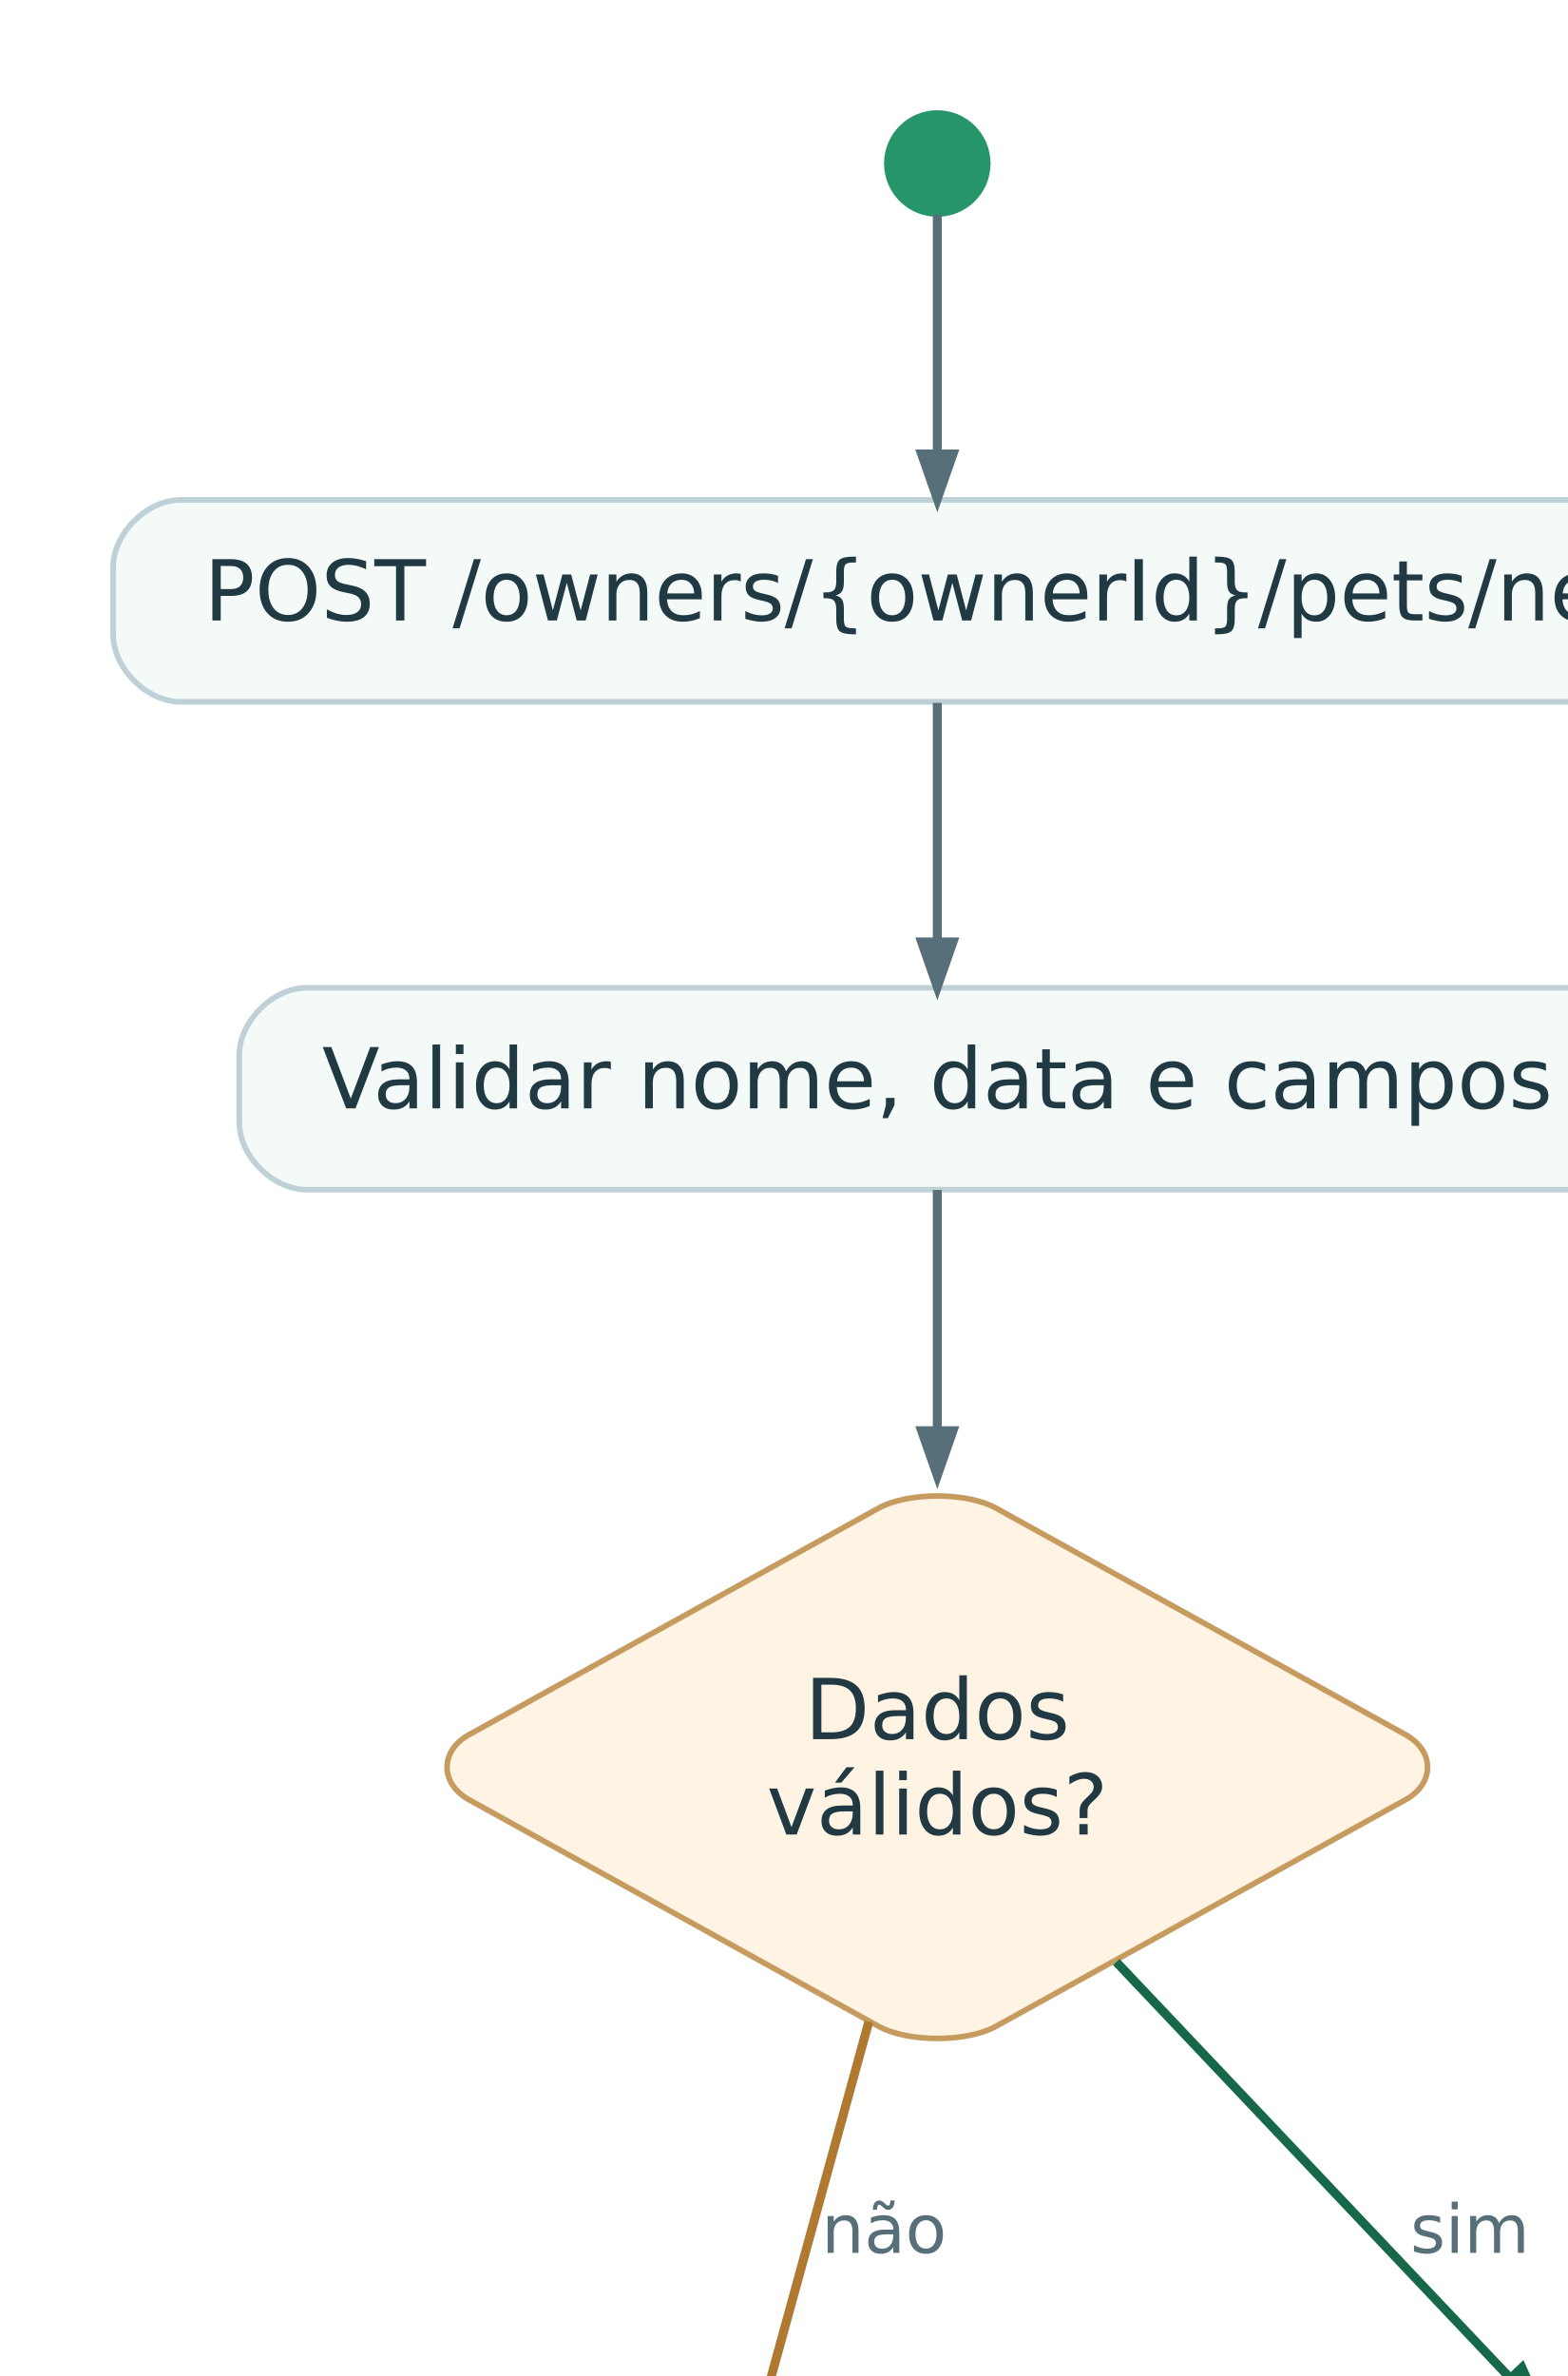
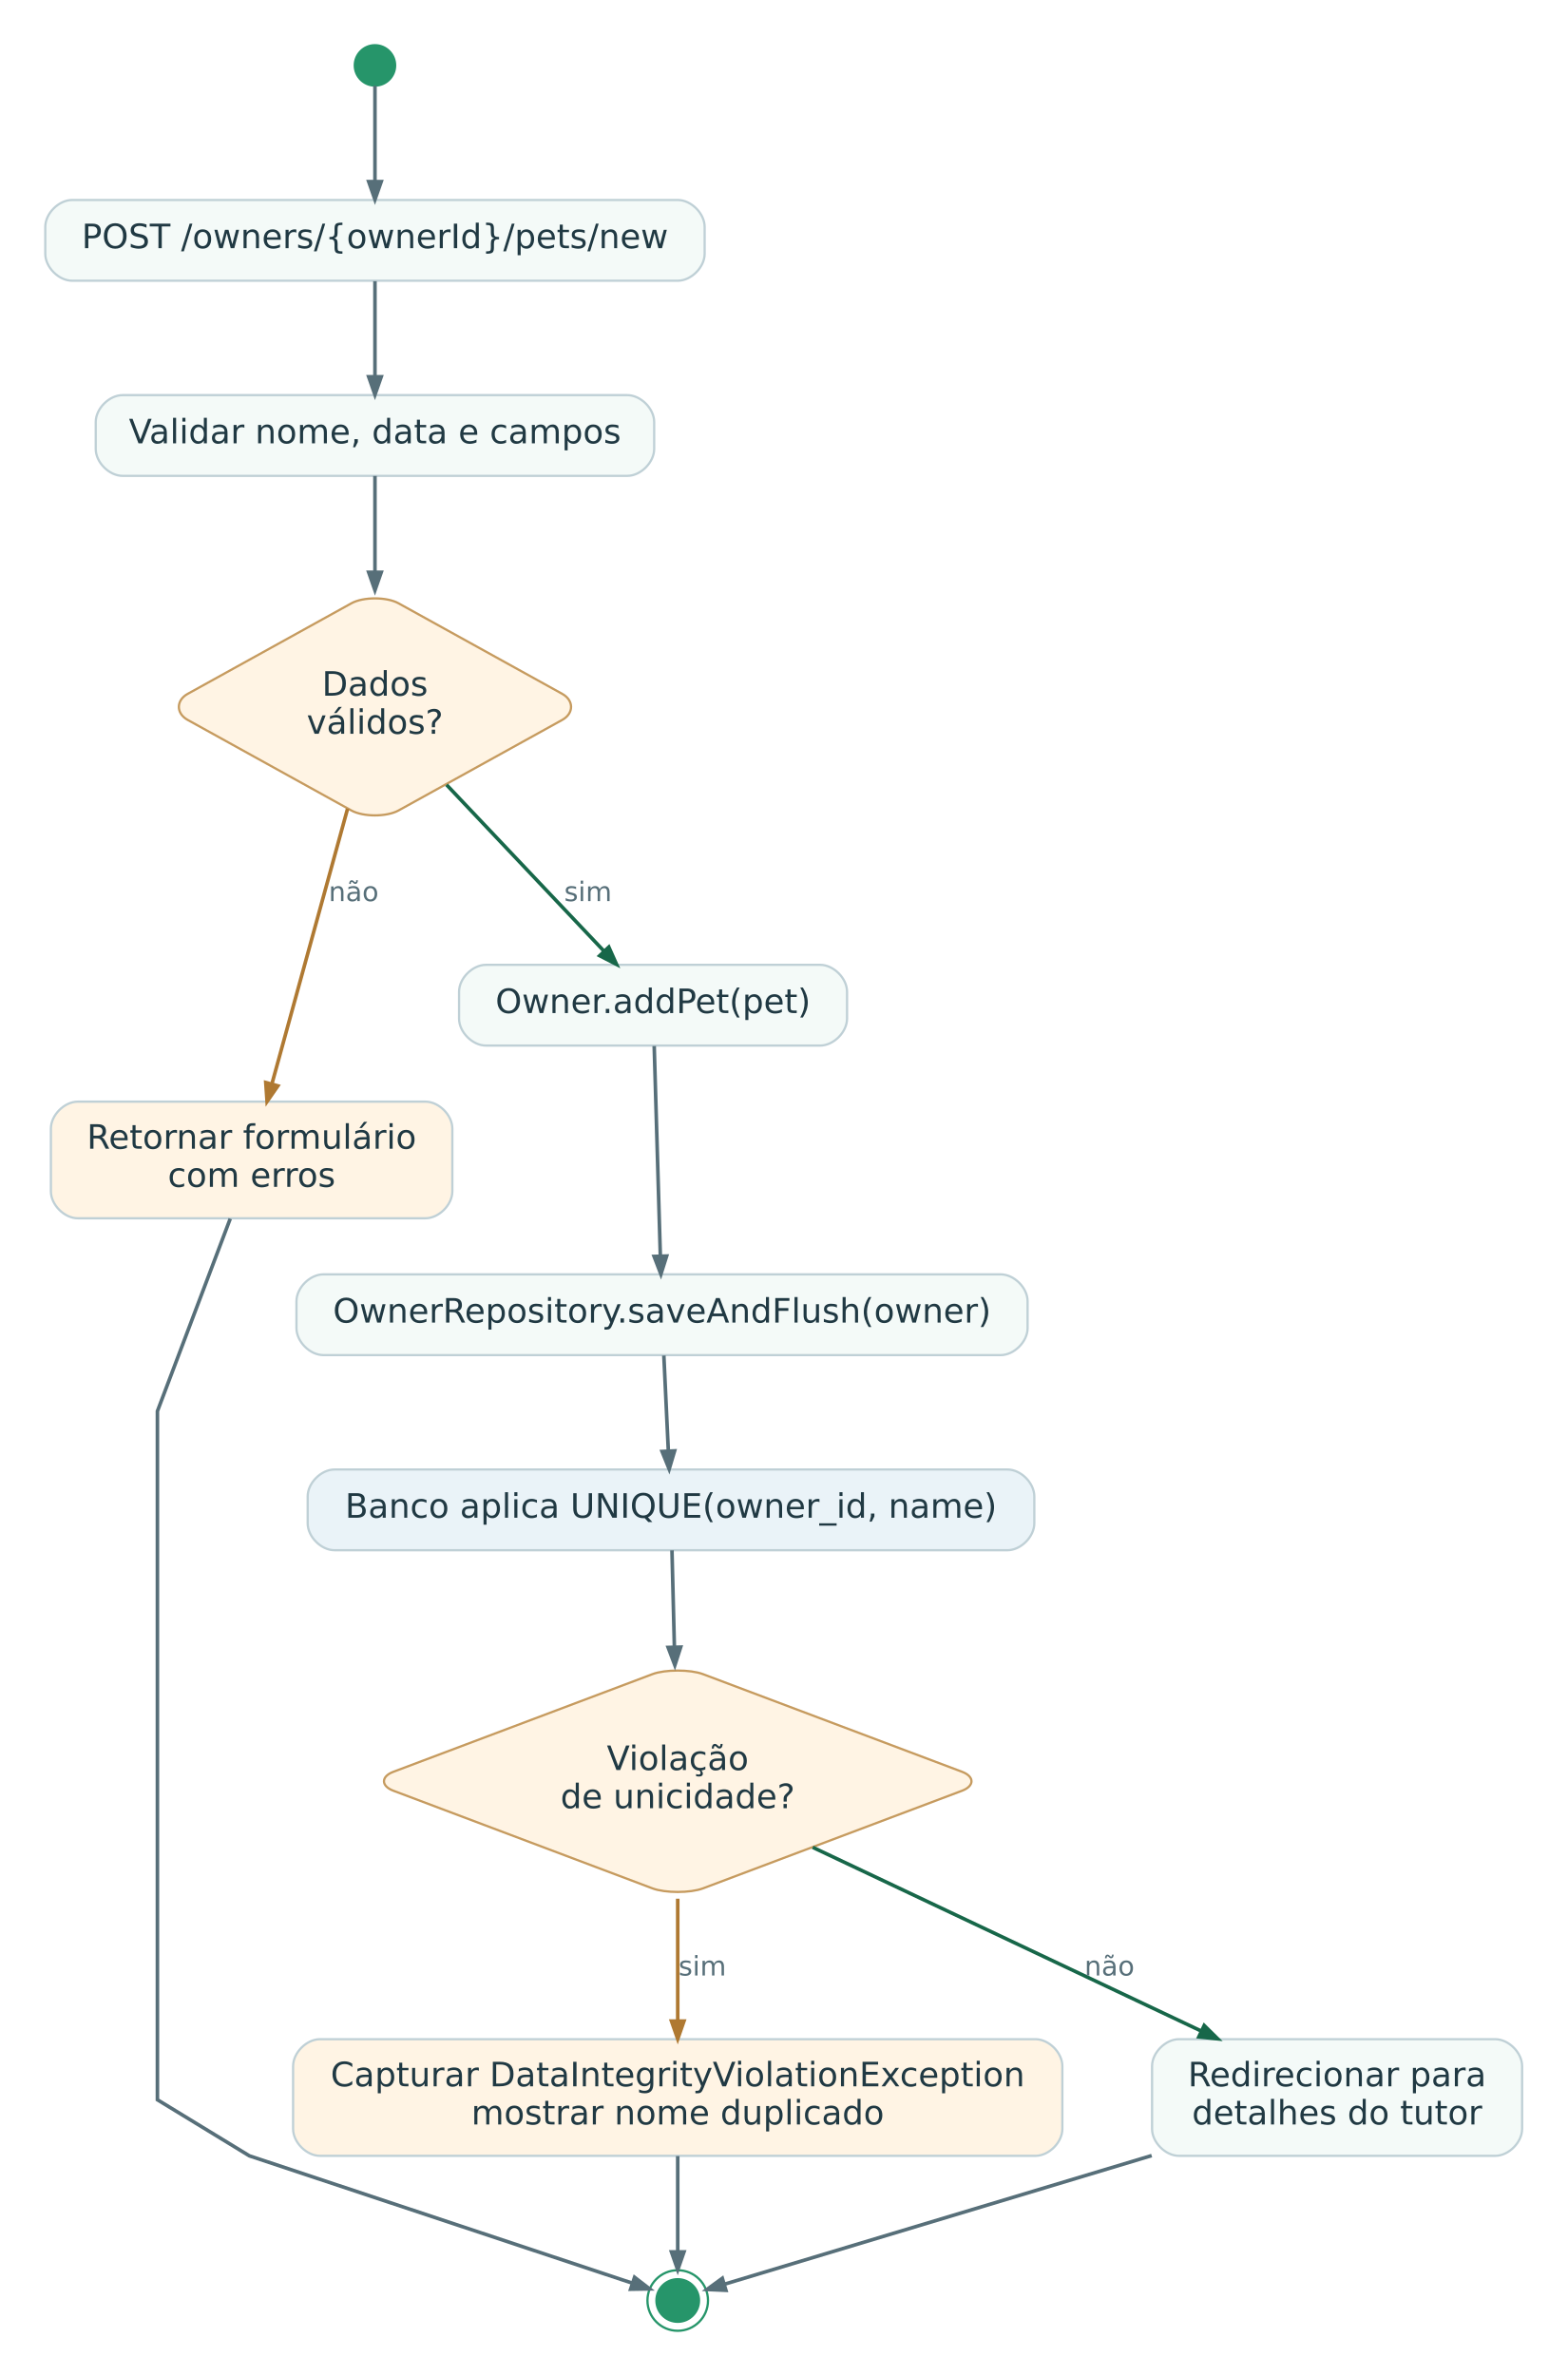
- <svg xmlns="http://www.w3.org/2000/svg" width="1747pt" height="2648pt" viewBox="0.00 0.00 698.82 1059.32">
+ <svg xmlns="http://www.w3.org/2000/svg" width="1747pt" height="2648pt" viewBox="0.00 0.00 1747.05 2648.30">
  <g id="graph0" class="graph" transform="scale(2.5 2.5) rotate(0) translate(20.16 1039.16)">
    <g id="node1" class="node">
      <ellipse fill="#26956a" stroke="#26956a" cx="147" cy="-1010" rx="9" ry="9" />
    </g>
    <g id="node2" class="node">
      <path fill="#f4faf8" stroke="#bfd0d6" d="M282,-950C282,-950 12,-950 12,-950 6,-950 0,-944 0,-938 0,-938 0,-926 0,-926 0,-920 6,-914 12,-914 12,-914 282,-914 282,-914 288,-914 294,-920 294,-926 294,-926 294,-938 294,-938 294,-944 288,-950 282,-950" />
-       <text text-anchor="middle" x="147" y="-928.5" font-family="DejaVu Sans" font-size="15.00" fill="#203943">POST /owners/{ownerId}/pets/new</text>
+       <text text-anchor="middle" x="147" y="-928.5" font-family="DejaVu Sans, Verdana, sans-serif" font-size="15.00" fill="#203943">POST /owners/{ownerId}/pets/new</text>
    </g>
    <g id="edge1" class="edge">
      <path fill="none" stroke="#576f79" stroke-width="1.6" d="M147,-1000.87C147,-990.82 147,-973.23 147,-958.48" />
      <polygon fill="#576f79" stroke="#576f79" stroke-width="1.6" points="149.8,-958.2 147,-950.2 144.2,-958.2 149.8,-958.2" />
    </g>
    <g id="node3" class="node">
      <path fill="#f4faf8" stroke="#bfd0d6" d="M259.5,-863C259.5,-863 34.5,-863 34.5,-863 28.5,-863 22.5,-857 22.5,-851 22.5,-851 22.5,-839 22.5,-839 22.5,-833 28.5,-827 34.5,-827 34.5,-827 259.5,-827 259.5,-827 265.5,-827 271.5,-833 271.5,-839 271.5,-839 271.5,-851 271.5,-851 271.5,-857 265.5,-863 259.5,-863" />
-       <text text-anchor="middle" x="147" y="-841.5" font-family="DejaVu Sans" font-size="15.00" fill="#203943">Validar nome, data e campos</text>
+       <text text-anchor="middle" x="147" y="-841.5" font-family="DejaVu Sans, Verdana, sans-serif" font-size="15.00" fill="#203943">Validar nome, data e campos</text>
    </g>
    <g id="edge2" class="edge">
      <path fill="none" stroke="#576f79" stroke-width="1.6" d="M147,-913.8C147,-901.59 147,-884.99 147,-871.28" />
      <polygon fill="#576f79" stroke="#576f79" stroke-width="1.6" points="149.8,-871.18 147,-863.18 144.2,-871.18 149.8,-871.18" />
    </g>
    <g id="node4" class="node">
      <path fill="#fff4e4" stroke="#c69b5f" d="M136.5,-770.19C136.5,-770.19 63.5,-729.81 63.5,-729.81 58.25,-726.9 58.25,-721.1 63.5,-718.19 63.5,-718.19 136.5,-677.81 136.5,-677.81 141.75,-674.9 152.25,-674.9 157.5,-677.81 157.5,-677.81 230.5,-718.19 230.5,-718.19 235.75,-721.1 235.75,-726.9 230.5,-729.81 230.5,-729.81 157.5,-770.19 157.5,-770.19 152.25,-773.1 141.75,-773.1 136.5,-770.19" />
-       <text text-anchor="middle" x="147" y="-729" font-family="DejaVu Sans" font-size="15.00" fill="#203943">Dados</text>
-       <text text-anchor="middle" x="147" y="-712" font-family="DejaVu Sans" font-size="15.00" fill="#203943">válidos?</text>
+       <text text-anchor="middle" x="147" y="-729" font-family="DejaVu Sans, Verdana, sans-serif" font-size="15.00" fill="#203943">Dados</text>
+       <text text-anchor="middle" x="147" y="-712" font-family="DejaVu Sans, Verdana, sans-serif" font-size="15.00" fill="#203943">válidos?</text>
    </g>
    <g id="edge3" class="edge">
      <path fill="none" stroke="#576f79" stroke-width="1.6" d="M147,-826.95C147,-815.57 147,-799.86 147,-784.18" />
      <polygon fill="#576f79" stroke="#576f79" stroke-width="1.6" points="149.8,-784.01 147,-776.01 144.2,-784.01 149.8,-784.01" />
    </g>
    <g id="node5" class="node">
      <path fill="#fff4e4" stroke="#bfd0d6" d="M169.5,-548C169.5,-548 14.5,-548 14.5,-548 8.5,-548 2.5,-542 2.5,-536 2.5,-536 2.5,-508 2.5,-508 2.5,-502 8.5,-496 14.5,-496 14.5,-496 169.5,-496 169.5,-496 175.5,-496 181.5,-502 181.5,-508 181.5,-508 181.5,-536 181.5,-536 181.5,-542 175.5,-548 169.5,-548" />
-       <text text-anchor="middle" x="92" y="-527" font-family="DejaVu Sans" font-size="15.00" fill="#203943">Retornar formulário</text>
-       <text text-anchor="middle" x="92" y="-510" font-family="DejaVu Sans" font-size="15.00" fill="#203943">com erros</text>
+       <text text-anchor="middle" x="92" y="-527" font-family="DejaVu Sans, Verdana, sans-serif" font-size="15.00" fill="#203943">Retornar formulário</text>
+       <text text-anchor="middle" x="92" y="-510" font-family="DejaVu Sans, Verdana, sans-serif" font-size="15.00" fill="#203943">com erros</text>
    </g>
    <g id="edge4" class="edge">
      <path fill="none" stroke="#af7932" stroke-width="1.6" d="M134.79,-678.61C124.61,-641.59 110.33,-589.65 101.12,-556.16" />
      <polygon fill="#af7932" stroke="#af7932" stroke-width="1.6" points="103.71,-555.03 98.89,-548.06 98.31,-556.52 103.71,-555.03" />
-       <text text-anchor="middle" x="137.5" y="-637.4" font-family="DejaVu Sans" font-size="12.00" fill="#576f79">não</text>
+       <text text-anchor="middle" x="137.5" y="-637.4" font-family="DejaVu Sans, Verdana, sans-serif" font-size="12.00" fill="#576f79">não</text>
    </g>
    <g id="node6" class="node">
      <path fill="#f4faf8" stroke="#bfd0d6" d="M345.5,-609C345.5,-609 196.5,-609 196.5,-609 190.5,-609 184.5,-603 184.5,-597 184.5,-597 184.5,-585 184.5,-585 184.5,-579 190.5,-573 196.5,-573 196.5,-573 345.5,-573 345.5,-573 351.5,-573 357.5,-579 357.5,-585 357.5,-585 357.5,-597 357.5,-597 357.5,-603 351.5,-609 345.5,-609" />
-       <text text-anchor="middle" x="271" y="-587.5" font-family="DejaVu Sans" font-size="15.00" fill="#203943">Owner.addPet(pet)</text>
+       <text text-anchor="middle" x="271" y="-587.5" font-family="DejaVu Sans, Verdana, sans-serif" font-size="15.00" fill="#203943">Owner.addPet(pet)</text>
    </g>
    <g id="edge5" class="edge">
      <path fill="none" stroke="#176749" stroke-width="1.6" d="M178.93,-689.26C200.91,-666.04 229.55,-635.79 249,-615.24" />
      <polygon fill="#176749" stroke="#176749" stroke-width="1.6" points="251.27,-616.92 254.73,-609.19 247.2,-613.07 251.27,-616.92" />
-       <text text-anchor="middle" x="242" y="-637.4" font-family="DejaVu Sans" font-size="12.00" fill="#576f79">sim</text>
+       <text text-anchor="middle" x="242" y="-637.4" font-family="DejaVu Sans, Verdana, sans-serif" font-size="12.00" fill="#576f79">sim</text>
    </g>
    <g id="node12" class="node">
      <ellipse fill="#26956a" stroke="#26956a" cx="282" cy="-13.5" rx="9.5" ry="9.5" />
      <ellipse fill="none" stroke="#26956a" cx="282" cy="-13.5" rx="13.5" ry="13.5" />
    </g>
    <g id="edge11" class="edge">
      <path fill="none" stroke="#576f79" stroke-width="1.6" d="M82.47,-495.81C70.08,-463.06 50,-410 50,-410 50,-410 50,-410 50,-103 50,-103 91,-78 91,-78 91,-78 212.51,-37.6 261.7,-21.25" />
      <polygon fill="#576f79" stroke="#576f79" stroke-width="1.6" points="262.76,-23.85 269.47,-18.67 260.99,-18.53 262.76,-23.85" />
    </g>
    <g id="node7" class="node">
      <path fill="#f4faf8" stroke="#bfd0d6" d="M426,-471C426,-471 124,-471 124,-471 118,-471 112,-465 112,-459 112,-459 112,-447 112,-447 112,-441 118,-435 124,-435 124,-435 426,-435 426,-435 432,-435 438,-441 438,-447 438,-447 438,-459 438,-459 438,-465 432,-471 426,-471" />
-       <text text-anchor="middle" x="275" y="-449.5" font-family="DejaVu Sans" font-size="15.00" fill="#203943">OwnerRepository.saveAndFlush(owner)</text>
+       <text text-anchor="middle" x="275" y="-449.5" font-family="DejaVu Sans, Verdana, sans-serif" font-size="15.00" fill="#203943">OwnerRepository.saveAndFlush(owner)</text>
    </g>
    <g id="edge6" class="edge">
      <path fill="none" stroke="#576f79" stroke-width="1.6" d="M271.51,-572.78C272.2,-549.17 273.45,-506.6 274.25,-479.35" />
      <polygon fill="#576f79" stroke="#576f79" stroke-width="1.6" points="277.06,-479.16 274.5,-471.08 271.46,-479 277.06,-479.16" />
    </g>
    <g id="node8" class="node">
      <path fill="#eaf3f8" stroke="#bfd0d6" d="M429,-384C429,-384 129,-384 129,-384 123,-384 117,-378 117,-372 117,-372 117,-360 117,-360 117,-354 123,-348 129,-348 129,-348 429,-348 429,-348 435,-348 441,-354 441,-360 441,-360 441,-372 441,-372 441,-378 435,-384 429,-384" />
-       <text text-anchor="middle" x="279" y="-362.5" font-family="DejaVu Sans" font-size="15.00" fill="#203943">Banco aplica UNIQUE(owner_id, name)</text>
+       <text text-anchor="middle" x="279" y="-362.5" font-family="DejaVu Sans, Verdana, sans-serif" font-size="15.00" fill="#203943">Banco aplica UNIQUE(owner_id, name)</text>
    </g>
    <g id="edge7" class="edge">
      <path fill="none" stroke="#576f79" stroke-width="1.6" d="M275.81,-434.8C276.38,-422.59 277.17,-405.99 277.81,-392.28" />
      <polygon fill="#576f79" stroke="#576f79" stroke-width="1.6" points="280.61,-392.3 278.19,-384.18 275.02,-392.03 280.61,-392.3" />
    </g>
    <g id="node9" class="node">
      <path fill="#fff4e4" stroke="#c69b5f" d="M270.77,-292.77C270.77,-292.77 155.23,-249.23 155.23,-249.23 149.61,-247.12 149.61,-242.88 155.23,-240.77 155.23,-240.77 270.77,-197.23 270.77,-197.23 276.39,-195.12 287.61,-195.12 293.23,-197.23 293.23,-197.23 408.77,-240.77 408.77,-240.77 414.39,-242.88 414.39,-247.12 408.77,-249.23 408.77,-249.23 293.23,-292.77 293.23,-292.77 287.61,-294.88 276.39,-294.88 270.77,-292.77" />
-       <text text-anchor="middle" x="282" y="-250" font-family="DejaVu Sans" font-size="15.00" fill="#203943">Violação</text>
-       <text text-anchor="middle" x="282" y="-233" font-family="DejaVu Sans" font-size="15.00" fill="#203943">de unicidade?</text>
+       <text text-anchor="middle" x="282" y="-250" font-family="DejaVu Sans, Verdana, sans-serif" font-size="15.00" fill="#203943">Violação</text>
+       <text text-anchor="middle" x="282" y="-233" font-family="DejaVu Sans, Verdana, sans-serif" font-size="15.00" fill="#203943">de unicidade?</text>
    </g>
    <g id="edge8" class="edge">
      <path fill="none" stroke="#576f79" stroke-width="1.6" d="M279.43,-347.95C279.72,-336.51 280.12,-320.71 280.51,-304.95" />
      <polygon fill="#576f79" stroke="#576f79" stroke-width="1.6" points="283.32,-304.81 280.72,-296.74 277.72,-304.67 283.32,-304.81" />
    </g>
    <g id="node10" class="node">
      <path fill="#fff4e4" stroke="#bfd0d6" d="M441.5,-130C441.5,-130 122.5,-130 122.5,-130 116.5,-130 110.5,-124 110.5,-118 110.5,-118 110.5,-90 110.5,-90 110.5,-84 116.5,-78 122.5,-78 122.5,-78 441.5,-78 441.5,-78 447.5,-78 453.5,-84 453.5,-90 453.5,-90 453.5,-118 453.5,-118 453.5,-124 447.5,-130 441.5,-130" />
-       <text text-anchor="middle" x="282" y="-109" font-family="DejaVu Sans" font-size="15.00" fill="#203943">Capturar DataIntegrityViolationException</text>
-       <text text-anchor="middle" x="282" y="-92" font-family="DejaVu Sans" font-size="15.00" fill="#203943">mostrar nome duplicado</text>
+       <text text-anchor="middle" x="282" y="-109" font-family="DejaVu Sans, Verdana, sans-serif" font-size="15.00" fill="#203943">Capturar DataIntegrityViolationException</text>
+       <text text-anchor="middle" x="282" y="-92" font-family="DejaVu Sans, Verdana, sans-serif" font-size="15.00" fill="#203943">mostrar nome duplicado</text>
    </g>
    <g id="edge9" class="edge">
      <path fill="none" stroke="#af7932" stroke-width="1.6" d="M282,-192.64C282,-174.46 282,-154.5 282,-138.23" />
      <polygon fill="#af7932" stroke="#af7932" stroke-width="1.6" points="284.8,-138.09 282,-130.09 279.2,-138.09 284.8,-138.09" />
-       <text text-anchor="middle" x="293" y="-158.4" font-family="DejaVu Sans" font-size="12.00" fill="#576f79">sim</text>
+       <text text-anchor="middle" x="293" y="-158.4" font-family="DejaVu Sans, Verdana, sans-serif" font-size="12.00" fill="#576f79">sim</text>
    </g>
    <g id="node11" class="node">
      <path fill="#f4faf8" stroke="#bfd0d6" d="M646.5,-130C646.5,-130 505.5,-130 505.5,-130 499.5,-130 493.5,-124 493.5,-118 493.5,-118 493.5,-90 493.5,-90 493.5,-84 499.5,-78 505.5,-78 505.5,-78 646.5,-78 646.5,-78 652.5,-78 658.5,-84 658.5,-90 658.5,-90 658.5,-118 658.5,-118 658.5,-124 652.5,-130 646.5,-130" />
-       <text text-anchor="middle" x="576" y="-109" font-family="DejaVu Sans" font-size="15.00" fill="#203943">Redirecionar para</text>
-       <text text-anchor="middle" x="576" y="-92" font-family="DejaVu Sans" font-size="15.00" fill="#203943">detalhes do tutor</text>
+       <text text-anchor="middle" x="576" y="-109" font-family="DejaVu Sans, Verdana, sans-serif" font-size="15.00" fill="#203943">Redirecionar para</text>
+       <text text-anchor="middle" x="576" y="-92" font-family="DejaVu Sans, Verdana, sans-serif" font-size="15.00" fill="#203943">detalhes do tutor</text>
    </g>
    <g id="edge10" class="edge">
      <path fill="none" stroke="#176749" stroke-width="1.6" d="M342.2,-215.54C392.8,-191.61 464.78,-157.59 515.47,-133.62" />
      <polygon fill="#176749" stroke="#176749" stroke-width="1.6" points="516.75,-136.11 522.79,-130.16 514.36,-131.05 516.75,-136.11" />
-       <text text-anchor="middle" x="474.5" y="-158.4" font-family="DejaVu Sans" font-size="12.00" fill="#576f79">não</text>
+       <text text-anchor="middle" x="474.5" y="-158.4" font-family="DejaVu Sans, Verdana, sans-serif" font-size="12.00" fill="#576f79">não</text>
    </g>
    <g id="edge12" class="edge">
      <path fill="none" stroke="#576f79" stroke-width="1.6" d="M282,-77.88C282,-64.42 282,-48.05 282,-35.32" />
      <polygon fill="#576f79" stroke="#576f79" stroke-width="1.6" points="284.8,-35.16 282,-27.16 279.2,-35.16 284.8,-35.16" />
    </g>
    <g id="edge13" class="edge">
      <path fill="none" stroke="#576f79" stroke-width="1.6" d="M493.32,-78.11C428.27,-58.53 342.28,-32.65 303.09,-20.85" />
      <polygon fill="#576f79" stroke="#576f79" stroke-width="1.6" points="303.49,-18.05 295.03,-18.42 301.88,-23.41 303.49,-18.05" />
    </g>
  </g>
</svg>
